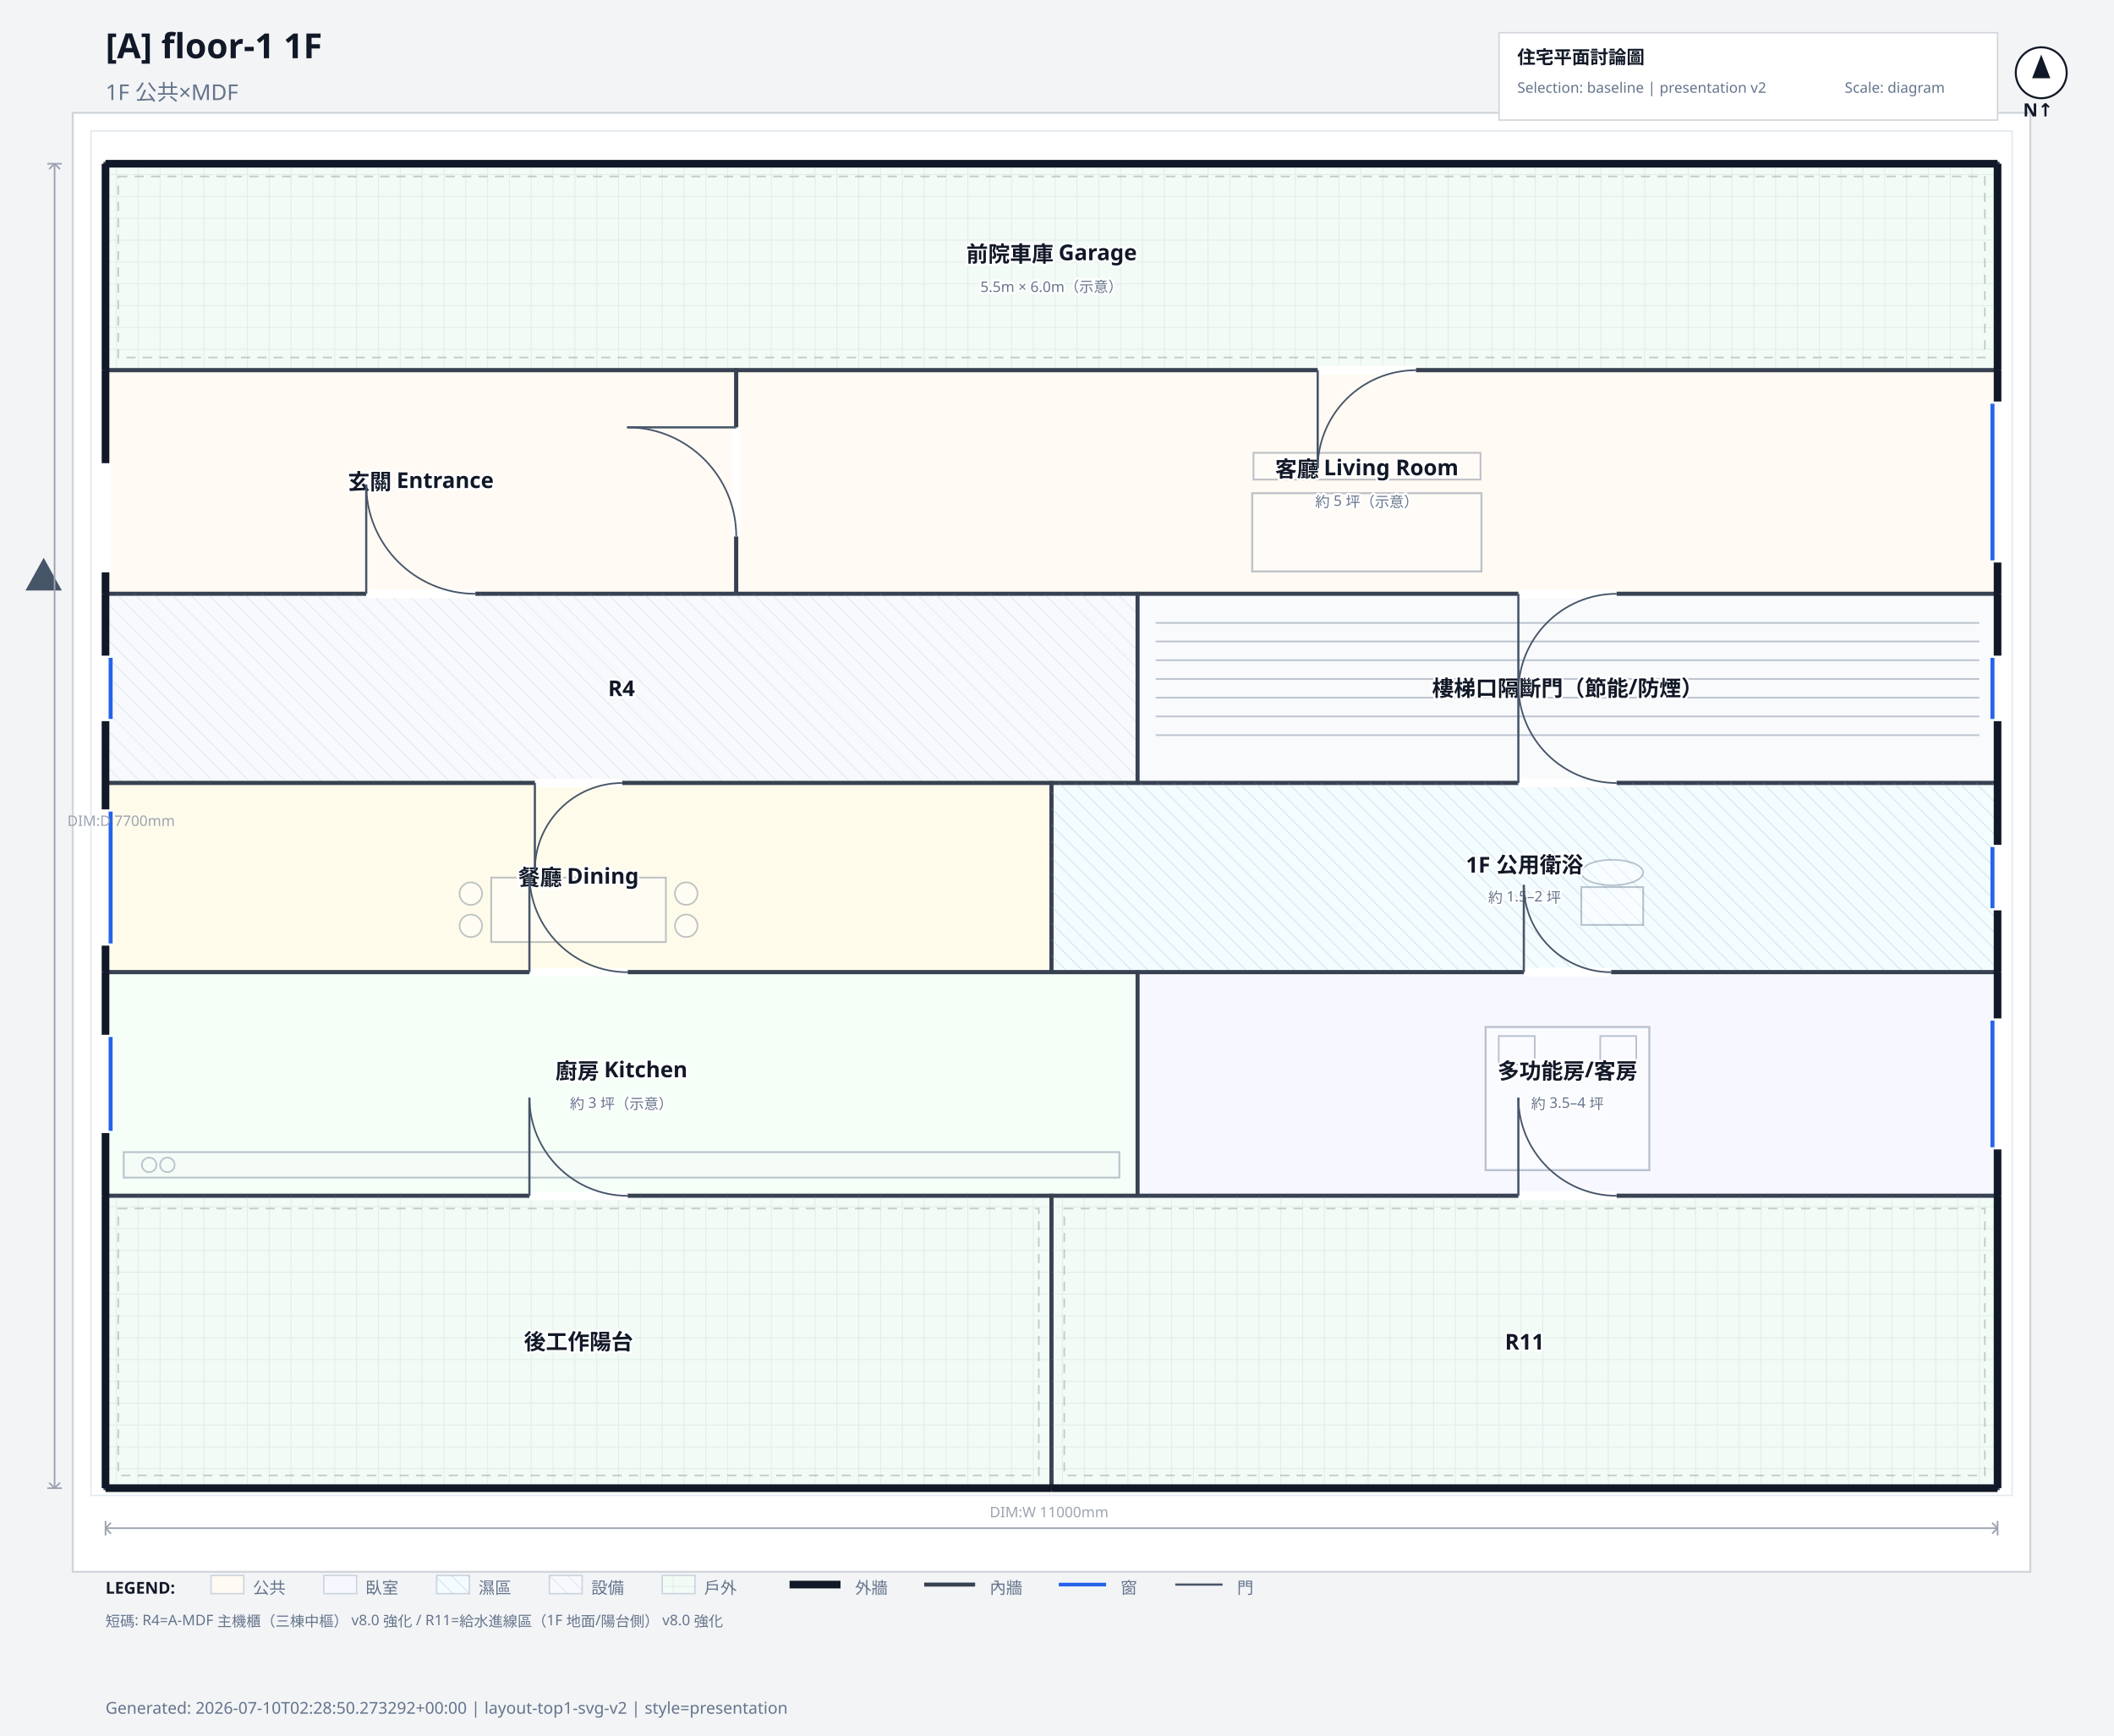
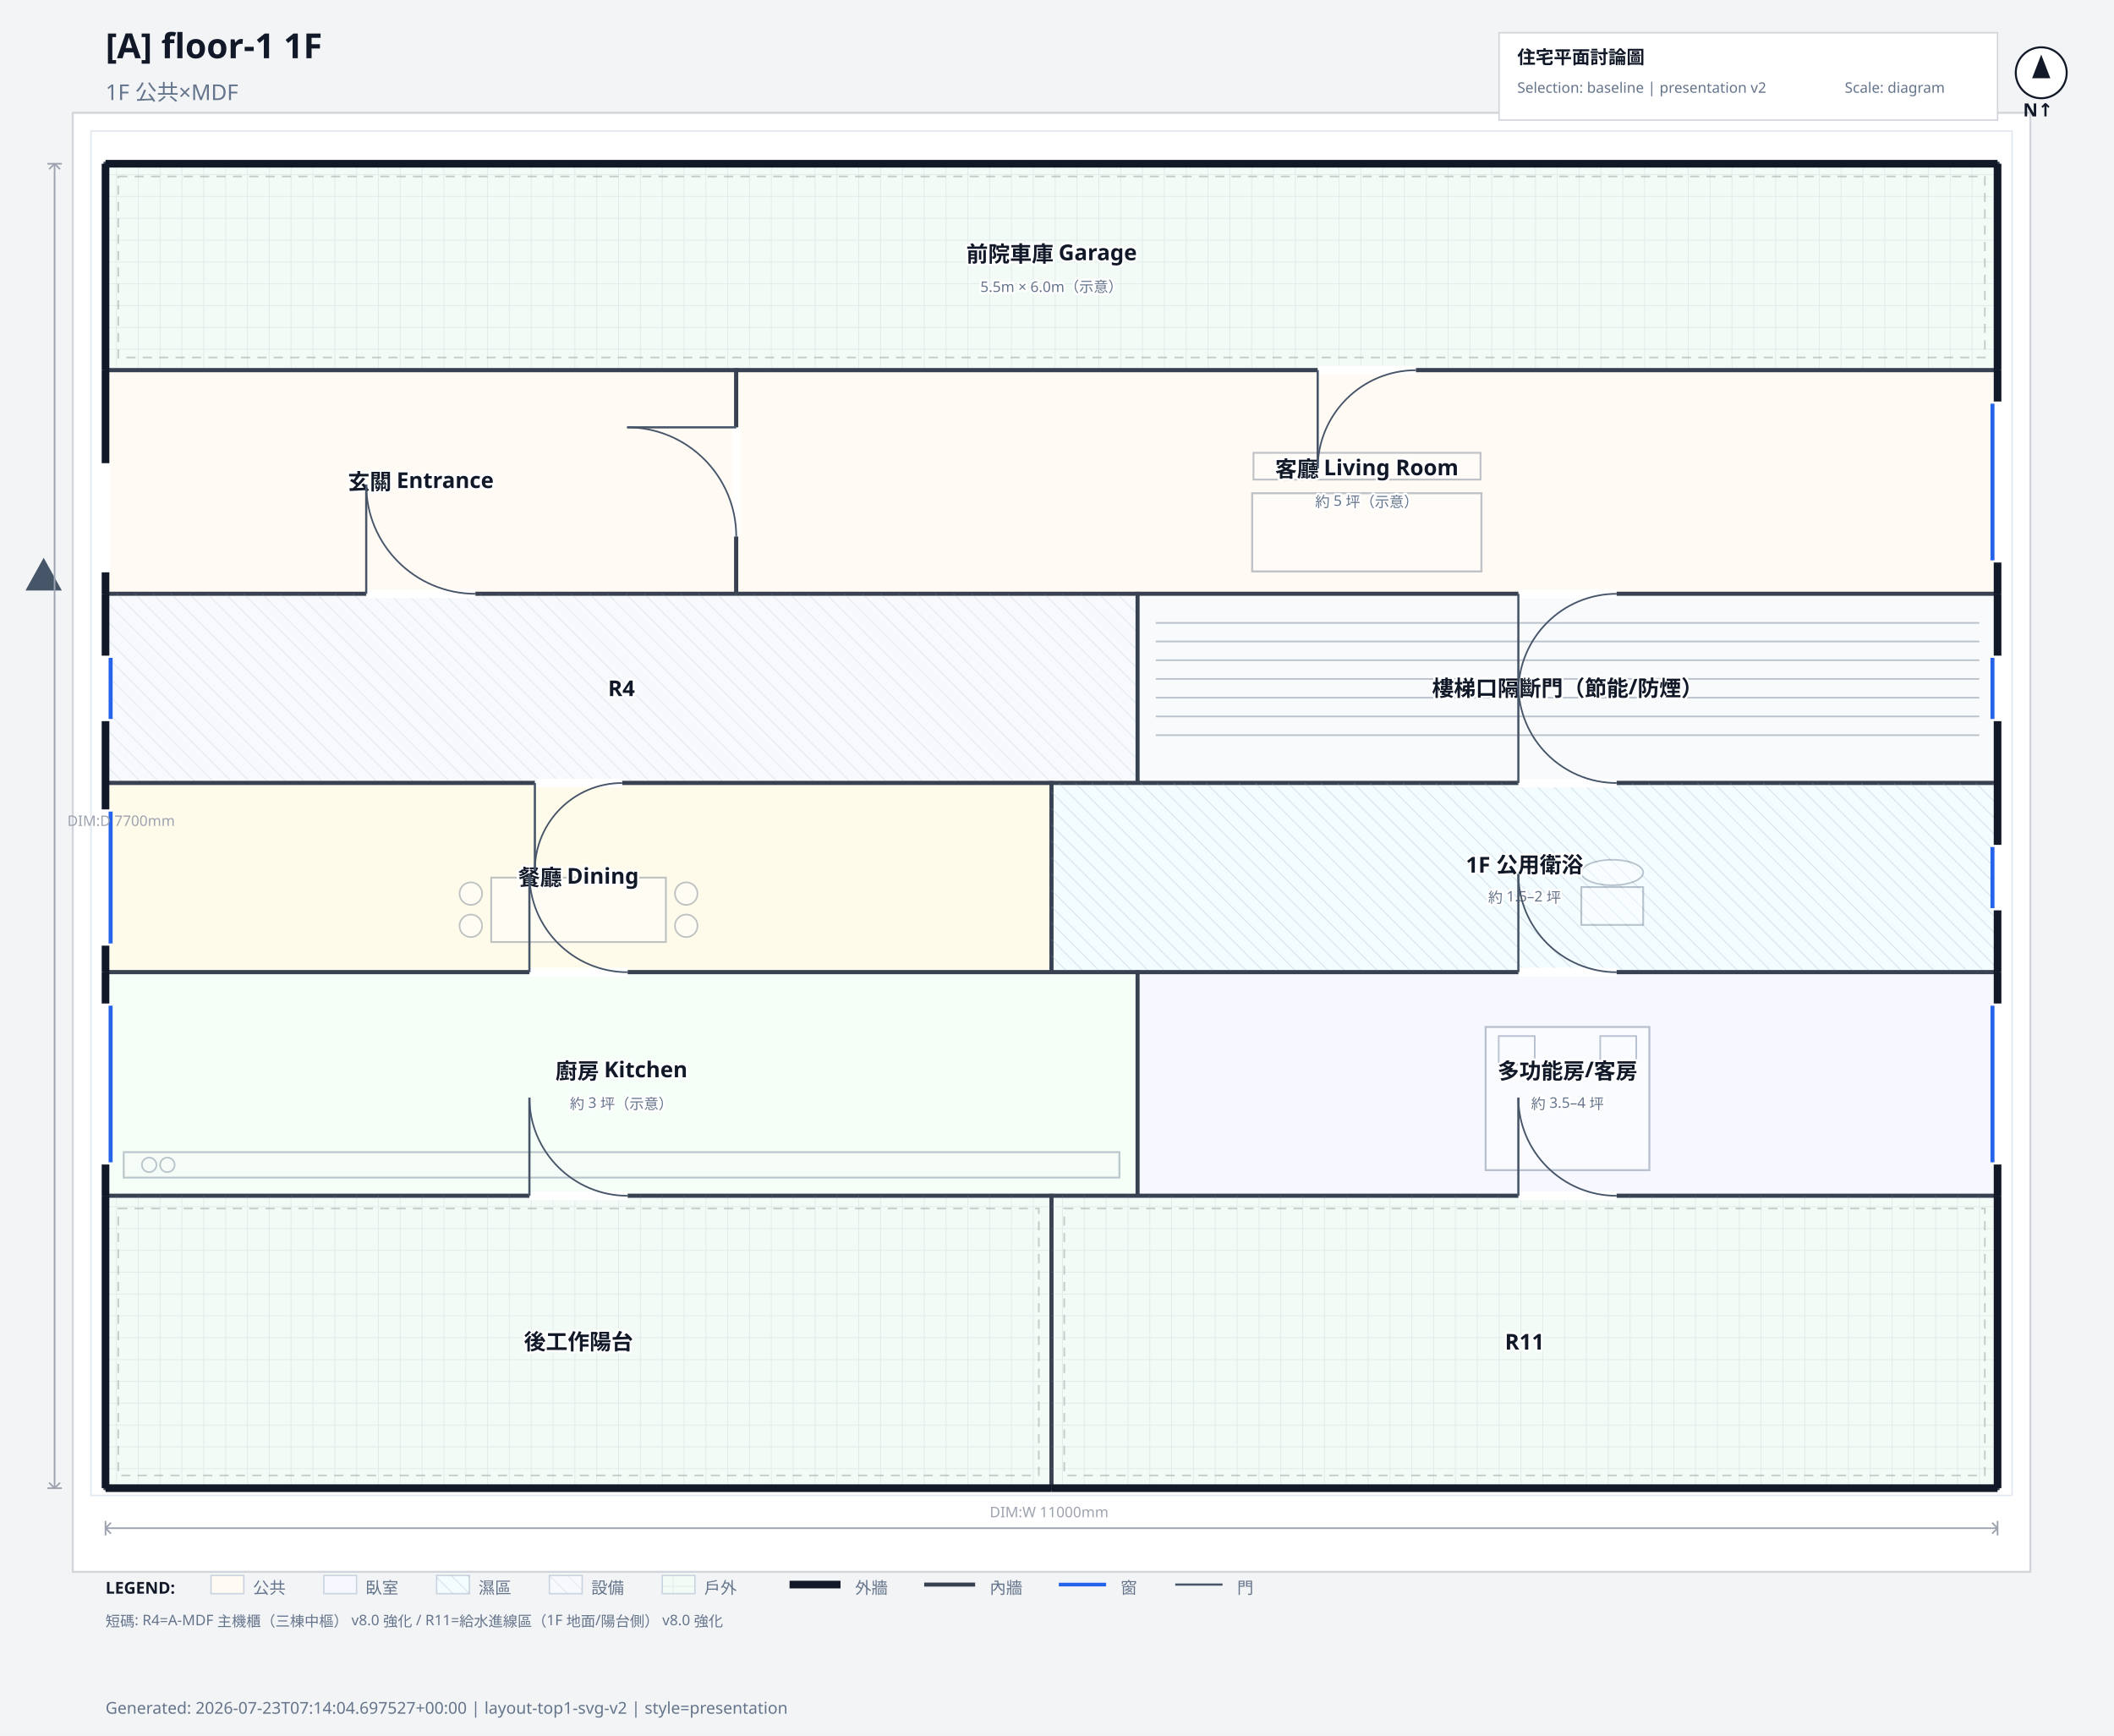
<svg xmlns="http://www.w3.org/2000/svg" width="1162" height="954" viewBox="0 0 1162 954" role="img" aria-label="A floor-1">
  <rect x="0" y="0" width="1162" height="954" fill="#f3f4f6" />
  <rect x="40.0" y="62.0" width="1076.0" height="802.0" fill="#ffffff" stroke="#d1d5db" stroke-width="1.1" />
  <rect x="50.0" y="72.0" width="1056.0" height="750.0" fill="none" stroke="#e2e8f0" stroke-width="0.8" />
  <text x="58.0" y="32.0" fill="#111827" font-size="19" font-family="Segoe UI, Microsoft JhengHei, sans-serif" font-weight="700">[A] floor-1 1F</text>
  <text x="58.0" y="55.0" fill="#64748b" font-size="12" font-family="Segoe UI, Microsoft JhengHei, sans-serif" font-weight="500">1F 公共×MDF</text>
  <rect x="824.0" y="18.0" width="274.0" height="48" fill="#ffffff" stroke="#d1d5db" stroke-width="0.8" />
  <text x="834.0" y="35.0" fill="#111827" font-size="10" font-family="Segoe UI, Microsoft JhengHei, sans-serif" font-weight="700">住宅平面討論圖</text>
  <text x="834.0" y="51.0" fill="#64748b" font-size="8" font-family="Segoe UI, Microsoft JhengHei, sans-serif" font-weight="500">Selection: baseline | presentation v2</text>
  <text x="1014.0" y="51.0" fill="#64748b" font-size="8" font-family="Segoe UI, Microsoft JhengHei, sans-serif" font-weight="500">Scale: diagram</text>
  <rect x="58.0" y="90.0" width="1040.0" height="113.5" fill="#f2fbf5" stroke="#374151" stroke-width="2.2" />
  <path data-hatch-kind="outdoor" d="M 64.0 90.0 V 203.5 M 76.0 90.0 V 203.5 M 88.0 90.0 V 203.5 M 100.0 90.0 V 203.5 M 112.0 90.0 V 203.5 M 124.0 90.0 V 203.5 M 136.0 90.0 V 203.5 M 148.0 90.0 V 203.5 M 160.0 90.0 V 203.5 M 172.0 90.0 V 203.5 M 184.0 90.0 V 203.5 M 196.0 90.0 V 203.5 M 208.0 90.0 V 203.5 M 220.0 90.0 V 203.5 M 232.0 90.0 V 203.5 M 244.0 90.0 V 203.5 M 256.0 90.0 V 203.5 M 268.0 90.0 V 203.5 M 280.0 90.0 V 203.5 M 292.0 90.0 V 203.5 M 304.0 90.0 V 203.5 M 316.0 90.0 V 203.5 M 328.0 90.0 V 203.5 M 340.0 90.0 V 203.5 M 352.0 90.0 V 203.5 M 364.0 90.0 V 203.5 M 376.0 90.0 V 203.5 M 388.0 90.0 V 203.5 M 400.0 90.0 V 203.5 M 412.0 90.0 V 203.5 M 424.0 90.0 V 203.5 M 436.0 90.0 V 203.5 M 448.0 90.0 V 203.5 M 460.0 90.0 V 203.5 M 472.0 90.0 V 203.5 M 484.0 90.0 V 203.5 M 496.0 90.0 V 203.5 M 508.0 90.0 V 203.5 M 520.0 90.0 V 203.5 M 532.0 90.0 V 203.5 M 544.0 90.0 V 203.5 M 556.0 90.0 V 203.5 M 568.0 90.0 V 203.5 M 580.0 90.0 V 203.5 M 592.0 90.0 V 203.5 M 604.0 90.0 V 203.5 M 616.0 90.0 V 203.5 M 628.0 90.0 V 203.5 M 640.0 90.0 V 203.5 M 652.0 90.0 V 203.5 M 664.0 90.0 V 203.5 M 676.0 90.0 V 203.5 M 688.0 90.0 V 203.5 M 700.0 90.0 V 203.5 M 712.0 90.0 V 203.5 M 724.0 90.0 V 203.5 M 736.0 90.0 V 203.5 M 748.0 90.0 V 203.5 M 760.0 90.0 V 203.5 M 772.0 90.0 V 203.5 M 784.0 90.0 V 203.5 M 796.0 90.0 V 203.5 M 808.0 90.0 V 203.5 M 820.0 90.0 V 203.5 M 832.0 90.0 V 203.5 M 844.0 90.0 V 203.5 M 856.0 90.0 V 203.5 M 868.0 90.0 V 203.5 M 880.0 90.0 V 203.5 M 892.0 90.0 V 203.5 M 904.0 90.0 V 203.5 M 916.0 90.0 V 203.5 M 928.0 90.0 V 203.5 M 940.0 90.0 V 203.5 M 952.0 90.0 V 203.5 M 964.0 90.0 V 203.5 M 976.0 90.0 V 203.5 M 988.0 90.0 V 203.5 M 1000.0 90.0 V 203.5 M 1012.0 90.0 V 203.5 M 1024.0 90.0 V 203.5 M 1036.0 90.0 V 203.5 M 1048.0 90.0 V 203.5 M 1060.0 90.0 V 203.5 M 1072.0 90.0 V 203.5 M 1084.0 90.0 V 203.5 M 1096.0 90.0 V 203.5 M 58.0 96.0 H 1098.0 M 58.0 108.0 H 1098.0 M 58.0 120.0 H 1098.0 M 58.0 132.0 H 1098.0 M 58.0 144.0 H 1098.0 M 58.0 156.0 H 1098.0 M 58.0 168.0 H 1098.0 M 58.0 180.0 H 1098.0 M 58.0 192.0 H 1098.0" fill="none" stroke="#94a3b8" stroke-width="0.45" opacity="0.18" pointer-events="none" />
  <g opacity="0.42">
    <rect x="65.0" y="97.0" width="1026.0" height="99.5" fill="none" stroke="#8a8a8a" stroke-dasharray="5 4" stroke-width="0.9" />
  </g>
  <text x="578.0" y="139.7" fill="#111827" font-size="12" font-family="Segoe UI, Microsoft JhengHei, sans-serif" font-weight="700" text-anchor="middle" dominant-baseline="middle" paint-order="stroke" stroke="#ffffff" stroke-width="2.4" stroke-linejoin="round">前院車庫 Garage</text>
  <text x="578.0" y="157.7" fill="#64748b" font-size="8" font-family="Segoe UI, Microsoft JhengHei, sans-serif" font-weight="500" text-anchor="middle" dominant-baseline="middle" paint-order="stroke" stroke="#ffffff" stroke-width="2.4" stroke-linejoin="round">5.5m × 6.0m（示意）</text>
  <rect x="58.0" y="203.5" width="346.7" height="122.9" fill="#fffaf3" stroke="#374151" stroke-width="2.2" />
  <g opacity="0.42">
</g>
  <text x="231.3" y="264.9" fill="#111827" font-size="12" font-family="Segoe UI, Microsoft JhengHei, sans-serif" font-weight="700" text-anchor="middle" dominant-baseline="middle" paint-order="stroke" stroke="#ffffff" stroke-width="2.4" stroke-linejoin="round">玄關 Entrance</text>
  <rect x="404.7" y="203.5" width="693.3" height="122.9" fill="#fffaf3" stroke="#374151" stroke-width="2.2" />
  <g opacity="0.42">
    <rect x="688.3" y="271.1" width="126.0" height="43.0" fill="#ffffff" stroke="#64748b" stroke-width="1.1" />
    <rect x="689.0" y="248.9" width="124.8" height="14.7" fill="#ffffff" stroke="#64748b" stroke-width="1.0" />
  </g>
  <text x="751.3" y="257.9" fill="#111827" font-size="12" font-family="Segoe UI, Microsoft JhengHei, sans-serif" font-weight="700" text-anchor="middle" dominant-baseline="middle" paint-order="stroke" stroke="#ffffff" stroke-width="2.4" stroke-linejoin="round">客廳 Living Room</text>
  <text x="751.3" y="275.9" fill="#64748b" font-size="8" font-family="Segoe UI, Microsoft JhengHei, sans-serif" font-weight="500" text-anchor="middle" dominant-baseline="middle" paint-order="stroke" stroke="#ffffff" stroke-width="2.4" stroke-linejoin="round">約 5 坪（示意）</text>
  <rect x="58.0" y="326.4" width="567.3" height="104.0" fill="#f7f9fc" stroke="#374151" stroke-width="2.2" />
  <path data-hatch-kind="service" d="M 58.0 420.4 L 68.0 430.4 M 58.0 410.4 L 78.0 430.4 M 58.0 400.4 L 88.0 430.4 M 58.0 390.4 L 98.0 430.4 M 58.0 380.4 L 108.0 430.4 M 58.0 370.4 L 118.0 430.4 M 58.0 360.4 L 128.0 430.4 M 58.0 350.4 L 138.0 430.4 M 58.0 340.4 L 148.0 430.4 M 58.0 330.4 L 158.0 430.4 M 64.0 326.4 L 168.0 430.4 M 74.0 326.4 L 178.0 430.4 M 84.0 326.4 L 188.0 430.4 M 94.0 326.4 L 198.0 430.4 M 104.0 326.4 L 208.0 430.4 M 114.0 326.4 L 218.0 430.4 M 124.0 326.4 L 228.0 430.4 M 134.0 326.4 L 238.0 430.4 M 144.0 326.4 L 248.0 430.4 M 154.0 326.4 L 258.0 430.4 M 164.0 326.4 L 268.0 430.4 M 174.0 326.4 L 278.0 430.4 M 184.0 326.4 L 288.0 430.4 M 194.0 326.4 L 298.0 430.4 M 204.0 326.4 L 308.0 430.4 M 214.0 326.4 L 318.0 430.4 M 224.0 326.4 L 328.0 430.4 M 234.0 326.4 L 338.0 430.4 M 244.0 326.4 L 348.0 430.4 M 254.0 326.4 L 358.0 430.4 M 264.0 326.4 L 368.0 430.4 M 274.0 326.4 L 378.0 430.4 M 284.0 326.4 L 388.0 430.4 M 294.0 326.4 L 398.0 430.4 M 304.0 326.4 L 408.0 430.4 M 314.0 326.4 L 418.0 430.4 M 324.0 326.4 L 428.0 430.4 M 334.0 326.4 L 438.0 430.4 M 344.0 326.4 L 448.0 430.4 M 354.0 326.4 L 458.0 430.4 M 364.0 326.4 L 468.0 430.4 M 374.0 326.4 L 478.0 430.4 M 384.0 326.4 L 488.0 430.4 M 394.0 326.4 L 498.0 430.4 M 404.0 326.4 L 508.0 430.4 M 414.0 326.4 L 518.0 430.4 M 424.0 326.4 L 528.0 430.4 M 434.0 326.4 L 538.0 430.4 M 444.0 326.4 L 548.0 430.4 M 454.0 326.4 L 558.0 430.4 M 464.0 326.4 L 568.0 430.4 M 474.0 326.4 L 578.0 430.4 M 484.0 326.4 L 588.0 430.4 M 494.0 326.4 L 598.0 430.4 M 504.0 326.4 L 608.0 430.4 M 514.0 326.4 L 618.0 430.4 M 524.0 326.4 L 625.3 427.6 M 534.0 326.4 L 625.3 417.6 M 544.0 326.4 L 625.3 407.6 M 554.0 326.4 L 625.3 397.6 M 564.0 326.4 L 625.3 387.6 M 574.0 326.4 L 625.3 377.6 M 584.0 326.4 L 625.3 367.6 M 594.0 326.4 L 625.3 357.6 M 604.0 326.4 L 625.3 347.6 M 614.0 326.4 L 625.3 337.6 M 624.0 326.4 L 625.3 327.6" fill="none" stroke="#94a3b8" stroke-width="0.50" opacity="0.20" pointer-events="none" />
  <g opacity="0.42">
</g>
  <text x="341.6" y="378.4" fill="#111827" font-size="12" font-family="Segoe UI, Microsoft JhengHei, sans-serif" font-weight="700" text-anchor="middle" dominant-baseline="middle" paint-order="stroke" stroke="#ffffff" stroke-width="2.4" stroke-linejoin="round">R4</text>
  <rect x="625.3" y="326.4" width="472.7" height="104.0" fill="#f8fafc" stroke="#374151" stroke-width="2.2" />
  <g opacity="0.42">
    <line x1="635.3" y1="342.4" x2="1088.0" y2="342.4" stroke="#64748b" stroke-width="0.9" />
    <line x1="635.3" y1="352.6" x2="1088.0" y2="352.6" stroke="#64748b" stroke-width="0.9" />
    <line x1="635.3" y1="362.9" x2="1088.0" y2="362.9" stroke="#64748b" stroke-width="0.9" />
    <line x1="635.3" y1="373.2" x2="1088.0" y2="373.2" stroke="#64748b" stroke-width="0.9" />
    <line x1="635.3" y1="383.5" x2="1088.0" y2="383.5" stroke="#64748b" stroke-width="0.9" />
    <line x1="635.3" y1="393.8" x2="1088.0" y2="393.8" stroke="#64748b" stroke-width="0.9" />
    <line x1="635.3" y1="404.1" x2="1088.0" y2="404.1" stroke="#64748b" stroke-width="0.9" />
  </g>
  <text x="861.6" y="378.4" fill="#111827" font-size="12" font-family="Segoe UI, Microsoft JhengHei, sans-serif" font-weight="700" text-anchor="middle" dominant-baseline="middle" paint-order="stroke" stroke="#ffffff" stroke-width="2.4" stroke-linejoin="round">樓梯口隔斷門（節能/防煙）</text>
  <rect x="58.0" y="430.4" width="520.0" height="104.0" fill="#fffbeb" stroke="#374151" stroke-width="2.2" />
  <g opacity="0.42">
    <rect x="270.0" y="482.4" width="96.0" height="35.4" fill="#ffffff" stroke="#64748b" stroke-width="1.0" />
    <circle cx="258.8" cy="491.2" r="6.2" fill="#ffffff" stroke="#64748b" stroke-width="0.9" />
    <circle cx="258.8" cy="508.9" r="6.2" fill="#ffffff" stroke="#64748b" stroke-width="0.9" />
    <circle cx="377.2" cy="491.2" r="6.2" fill="#ffffff" stroke="#64748b" stroke-width="0.9" />
    <circle cx="377.2" cy="508.9" r="6.2" fill="#ffffff" stroke="#64748b" stroke-width="0.9" />
  </g>
  <text x="318.0" y="482.4" fill="#111827" font-size="12" font-family="Segoe UI, Microsoft JhengHei, sans-serif" font-weight="700" text-anchor="middle" dominant-baseline="middle" paint-order="stroke" stroke="#ffffff" stroke-width="2.4" stroke-linejoin="round">餐廳 Dining</text>
  <rect x="578.0" y="430.4" width="520.0" height="104.0" fill="#f3fdff" stroke="#374151" stroke-width="2.2" />
  <path data-hatch-kind="bath" d="M 578.0 525.4 L 587.0 534.4 M 578.0 516.4 L 596.0 534.4 M 578.0 507.4 L 605.0 534.4 M 578.0 498.4 L 614.0 534.4 M 578.0 489.4 L 623.0 534.4 M 578.0 480.4 L 632.0 534.4 M 578.0 471.4 L 641.0 534.4 M 578.0 462.4 L 650.0 534.4 M 578.0 453.4 L 659.0 534.4 M 578.0 444.4 L 668.0 534.4 M 578.0 435.4 L 677.0 534.4 M 582.0 430.4 L 686.0 534.4 M 591.0 430.4 L 695.0 534.4 M 600.0 430.4 L 704.0 534.4 M 609.0 430.4 L 713.0 534.4 M 618.0 430.4 L 722.0 534.4 M 627.0 430.4 L 731.0 534.4 M 636.0 430.4 L 740.0 534.4 M 645.0 430.4 L 749.0 534.4 M 654.0 430.4 L 758.0 534.4 M 663.0 430.4 L 767.0 534.4 M 672.0 430.4 L 776.0 534.4 M 681.0 430.4 L 785.0 534.4 M 690.0 430.4 L 794.0 534.4 M 699.0 430.4 L 803.0 534.4 M 708.0 430.4 L 812.0 534.4 M 717.0 430.4 L 821.0 534.4 M 726.0 430.4 L 830.0 534.4 M 735.0 430.4 L 839.0 534.4 M 744.0 430.4 L 848.0 534.4 M 753.0 430.4 L 857.0 534.4 M 762.0 430.4 L 866.0 534.4 M 771.0 430.4 L 875.0 534.4 M 780.0 430.4 L 884.0 534.4 M 789.0 430.4 L 893.0 534.4 M 798.0 430.4 L 902.0 534.4 M 807.0 430.4 L 911.0 534.4 M 816.0 430.4 L 920.0 534.4 M 825.0 430.4 L 929.0 534.4 M 834.0 430.4 L 938.0 534.4 M 843.0 430.4 L 947.0 534.4 M 852.0 430.4 L 956.0 534.4 M 861.0 430.4 L 965.0 534.4 M 870.0 430.4 L 974.0 534.4 M 879.0 430.4 L 983.0 534.4 M 888.0 430.4 L 992.0 534.4 M 897.0 430.4 L 1001.0 534.4 M 906.0 430.4 L 1010.0 534.4 M 915.0 430.4 L 1019.0 534.4 M 924.0 430.4 L 1028.0 534.4 M 933.0 430.4 L 1037.0 534.4 M 942.0 430.4 L 1046.0 534.4 M 951.0 430.4 L 1055.0 534.4 M 960.0 430.4 L 1064.0 534.4 M 969.0 430.4 L 1073.0 534.4 M 978.0 430.4 L 1082.0 534.4 M 987.0 430.4 L 1091.0 534.4 M 996.0 430.4 L 1098.0 532.4 M 1005.0 430.4 L 1098.0 523.4 M 1014.0 430.4 L 1098.0 514.4 M 1023.0 430.4 L 1098.0 505.4 M 1032.0 430.4 L 1098.0 496.4 M 1041.0 430.4 L 1098.0 487.4 M 1050.0 430.4 L 1098.0 478.4 M 1059.0 430.4 L 1098.0 469.4 M 1068.0 430.4 L 1098.0 460.4 M 1077.0 430.4 L 1098.0 451.4 M 1086.0 430.4 L 1098.0 442.4 M 1095.0 430.4 L 1098.0 433.4" fill="none" stroke="#94a3b8" stroke-width="0.55" opacity="0.28" pointer-events="none" />
  <g opacity="0.42">
    <rect x="869.2" y="487.6" width="34.0" height="20.8" fill="#ffffff" stroke="#64748b" stroke-width="1.0" />
    <ellipse cx="886.2" cy="479.6" rx="17.0" ry="7" fill="#ffffff" stroke="#64748b" stroke-width="0.9" />
  </g>
  <text x="838.0" y="475.4" fill="#111827" font-size="12" font-family="Segoe UI, Microsoft JhengHei, sans-serif" font-weight="700" text-anchor="middle" dominant-baseline="middle" paint-order="stroke" stroke="#ffffff" stroke-width="2.4" stroke-linejoin="round">1F 公用衛浴</text>
  <text x="838.0" y="493.4" fill="#64748b" font-size="8" font-family="Segoe UI, Microsoft JhengHei, sans-serif" font-weight="500" text-anchor="middle" dominant-baseline="middle" paint-order="stroke" stroke="#ffffff" stroke-width="2.4" stroke-linejoin="round">約 1.5–2 坪</text>
  <rect x="58.0" y="534.4" width="567.3" height="122.9" fill="#f5fff8" stroke="#374151" stroke-width="2.2" />
  <g opacity="0.42">
    <rect x="68.0" y="633.3" width="547.3" height="14.0" fill="#f6f6f6" stroke="#64748b" stroke-width="1.0" />
    <circle cx="82.0" cy="640.3" r="4" fill="none" stroke="#64748b" stroke-width="0.9" />
    <circle cx="92.0" cy="640.3" r="4" fill="none" stroke="#64748b" stroke-width="0.9" />
  </g>
  <text x="341.6" y="588.8" fill="#111827" font-size="12" font-family="Segoe UI, Microsoft JhengHei, sans-serif" font-weight="700" text-anchor="middle" dominant-baseline="middle" paint-order="stroke" stroke="#ffffff" stroke-width="2.4" stroke-linejoin="round">廚房 Kitchen</text>
  <text x="341.6" y="606.8" fill="#64748b" font-size="8" font-family="Segoe UI, Microsoft JhengHei, sans-serif" font-weight="500" text-anchor="middle" dominant-baseline="middle" paint-order="stroke" stroke="#ffffff" stroke-width="2.4" stroke-linejoin="round">約 3 坪（示意）</text>
  <rect x="625.3" y="534.4" width="472.7" height="122.9" fill="#f7f8ff" stroke="#374151" stroke-width="2.2" />
  <g opacity="0.42">
    <rect x="816.6" y="564.5" width="90.0" height="78.7" fill="#ffffff" stroke="#64748b" stroke-width="1.1" />
    <rect x="823.8" y="569.5" width="19.8" height="15.7" fill="#ffffff" stroke="#64748b" stroke-width="0.9" />
    <rect x="879.6" y="569.5" width="19.8" height="15.7" fill="#ffffff" stroke="#64748b" stroke-width="0.9" />
  </g>
  <text x="861.6" y="588.8" fill="#111827" font-size="12" font-family="Segoe UI, Microsoft JhengHei, sans-serif" font-weight="700" text-anchor="middle" dominant-baseline="middle" paint-order="stroke" stroke="#ffffff" stroke-width="2.4" stroke-linejoin="round">多功能房/客房</text>
  <text x="861.6" y="606.8" fill="#64748b" font-size="8" font-family="Segoe UI, Microsoft JhengHei, sans-serif" font-weight="500" text-anchor="middle" dominant-baseline="middle" paint-order="stroke" stroke="#ffffff" stroke-width="2.4" stroke-linejoin="round">約 3.5–4 坪</text>
  <rect x="58.0" y="657.3" width="520.0" height="160.7" fill="#f2fbf5" stroke="#374151" stroke-width="2.2" />
  <path data-hatch-kind="outdoor" d="M 64.0 657.3 V 818.0 M 76.0 657.3 V 818.0 M 88.0 657.3 V 818.0 M 100.0 657.3 V 818.0 M 112.0 657.3 V 818.0 M 124.0 657.3 V 818.0 M 136.0 657.3 V 818.0 M 148.0 657.3 V 818.0 M 160.0 657.3 V 818.0 M 172.0 657.3 V 818.0 M 184.0 657.3 V 818.0 M 196.0 657.3 V 818.0 M 208.0 657.3 V 818.0 M 220.0 657.3 V 818.0 M 232.0 657.3 V 818.0 M 244.0 657.3 V 818.0 M 256.0 657.3 V 818.0 M 268.0 657.3 V 818.0 M 280.0 657.3 V 818.0 M 292.0 657.3 V 818.0 M 304.0 657.3 V 818.0 M 316.0 657.3 V 818.0 M 328.0 657.3 V 818.0 M 340.0 657.3 V 818.0 M 352.0 657.3 V 818.0 M 364.0 657.3 V 818.0 M 376.0 657.3 V 818.0 M 388.0 657.3 V 818.0 M 400.0 657.3 V 818.0 M 412.0 657.3 V 818.0 M 424.0 657.3 V 818.0 M 436.0 657.3 V 818.0 M 448.0 657.3 V 818.0 M 460.0 657.3 V 818.0 M 472.0 657.3 V 818.0 M 484.0 657.3 V 818.0 M 496.0 657.3 V 818.0 M 508.0 657.3 V 818.0 M 520.0 657.3 V 818.0 M 532.0 657.3 V 818.0 M 544.0 657.3 V 818.0 M 556.0 657.3 V 818.0 M 568.0 657.3 V 818.0 M 58.0 663.3 H 578.0 M 58.0 675.3 H 578.0 M 58.0 687.3 H 578.0 M 58.0 699.3 H 578.0 M 58.0 711.3 H 578.0 M 58.0 723.3 H 578.0 M 58.0 735.3 H 578.0 M 58.0 747.3 H 578.0 M 58.0 759.3 H 578.0 M 58.0 771.3 H 578.0 M 58.0 783.3 H 578.0 M 58.0 795.3 H 578.0 M 58.0 807.3 H 578.0" fill="none" stroke="#94a3b8" stroke-width="0.45" opacity="0.18" pointer-events="none" />
  <g opacity="0.42">
    <rect x="65.0" y="664.3" width="506.0" height="146.7" fill="none" stroke="#8a8a8a" stroke-dasharray="5 4" stroke-width="0.9" />
  </g>
  <text x="318.0" y="737.6" fill="#111827" font-size="12" font-family="Segoe UI, Microsoft JhengHei, sans-serif" font-weight="700" text-anchor="middle" dominant-baseline="middle" paint-order="stroke" stroke="#ffffff" stroke-width="2.4" stroke-linejoin="round">後工作陽台</text>
  <rect x="578.0" y="657.3" width="520.0" height="160.7" fill="#f2fbf5" stroke="#374151" stroke-width="2.2" />
  <path data-hatch-kind="outdoor" d="M 584.0 657.3 V 818.0 M 596.0 657.3 V 818.0 M 608.0 657.3 V 818.0 M 620.0 657.3 V 818.0 M 632.0 657.3 V 818.0 M 644.0 657.3 V 818.0 M 656.0 657.3 V 818.0 M 668.0 657.3 V 818.0 M 680.0 657.3 V 818.0 M 692.0 657.3 V 818.0 M 704.0 657.3 V 818.0 M 716.0 657.3 V 818.0 M 728.0 657.3 V 818.0 M 740.0 657.3 V 818.0 M 752.0 657.3 V 818.0 M 764.0 657.3 V 818.0 M 776.0 657.3 V 818.0 M 788.0 657.3 V 818.0 M 800.0 657.3 V 818.0 M 812.0 657.3 V 818.0 M 824.0 657.3 V 818.0 M 836.0 657.3 V 818.0 M 848.0 657.3 V 818.0 M 860.0 657.3 V 818.0 M 872.0 657.3 V 818.0 M 884.0 657.3 V 818.0 M 896.0 657.3 V 818.0 M 908.0 657.3 V 818.0 M 920.0 657.3 V 818.0 M 932.0 657.3 V 818.0 M 944.0 657.3 V 818.0 M 956.0 657.3 V 818.0 M 968.0 657.3 V 818.0 M 980.0 657.3 V 818.0 M 992.0 657.3 V 818.0 M 1004.0 657.3 V 818.0 M 1016.0 657.3 V 818.0 M 1028.0 657.3 V 818.0 M 1040.0 657.3 V 818.0 M 1052.0 657.3 V 818.0 M 1064.0 657.3 V 818.0 M 1076.0 657.3 V 818.0 M 1088.0 657.3 V 818.0 M 578.0 663.3 H 1098.0 M 578.0 675.3 H 1098.0 M 578.0 687.3 H 1098.0 M 578.0 699.3 H 1098.0 M 578.0 711.3 H 1098.0 M 578.0 723.3 H 1098.0 M 578.0 735.3 H 1098.0 M 578.0 747.3 H 1098.0 M 578.0 759.3 H 1098.0 M 578.0 771.3 H 1098.0 M 578.0 783.3 H 1098.0 M 578.0 795.3 H 1098.0 M 578.0 807.3 H 1098.0" fill="none" stroke="#94a3b8" stroke-width="0.45" opacity="0.18" pointer-events="none" />
  <g opacity="0.42">
    <rect x="585.0" y="664.3" width="506.0" height="146.7" fill="none" stroke="#8a8a8a" stroke-dasharray="5 4" stroke-width="0.9" />
  </g>
  <text x="838.0" y="737.6" fill="#111827" font-size="12" font-family="Segoe UI, Microsoft JhengHei, sans-serif" font-weight="700" text-anchor="middle" dominant-baseline="middle" paint-order="stroke" stroke="#ffffff" stroke-width="2.4" stroke-linejoin="round">R11</text>
  <line x1="58.0" y1="90.0" x2="1098.0" y2="90.0" stroke="#111827" stroke-width="4.2" />
  <line x1="1098.0" y1="90.0" x2="1098.0" y2="203.5" stroke="#111827" stroke-width="4.2" />
  <line x1="58.0" y1="90.0" x2="58.0" y2="203.5" stroke="#111827" stroke-width="4.2" />
  <line x1="58.0" y1="203.5" x2="58.0" y2="326.4" stroke="#111827" stroke-width="4.2" />
  <line x1="1098.0" y1="203.5" x2="1098.0" y2="326.4" stroke="#111827" stroke-width="4.2" />
  <line x1="58.0" y1="326.4" x2="58.0" y2="430.4" stroke="#111827" stroke-width="4.2" />
  <line x1="1098.0" y1="326.4" x2="1098.0" y2="430.4" stroke="#111827" stroke-width="4.2" />
  <line x1="58.0" y1="430.4" x2="58.0" y2="534.4" stroke="#111827" stroke-width="4.2" />
  <line x1="1098.0" y1="430.4" x2="1098.0" y2="534.4" stroke="#111827" stroke-width="4.2" />
  <line x1="58.0" y1="534.4" x2="58.0" y2="657.3" stroke="#111827" stroke-width="4.2" />
  <line x1="1098.0" y1="534.4" x2="1098.0" y2="657.3" stroke="#111827" stroke-width="4.2" />
  <line x1="58.0" y1="818.0" x2="578.0" y2="818.0" stroke="#111827" stroke-width="4.2" />
  <line x1="58.0" y1="657.3" x2="58.0" y2="818.0" stroke="#111827" stroke-width="4.2" />
  <line x1="1098.0" y1="657.3" x2="1098.0" y2="818.0" stroke="#111827" stroke-width="4.2" />
  <line x1="578.0" y1="818.0" x2="1098.0" y2="818.0" stroke="#111827" stroke-width="4.2" />
-   <line x1="1098.0" y1="220.7" x2="1098.0" y2="309.2" stroke="#ffffff" stroke-width="6.6" />
-   <line x1="1095.2" y1="221.9" x2="1095.2" y2="308.0" stroke="#2563eb" stroke-width="2.2" />
-   <line x1="58.0" y1="360.4" x2="58.0" y2="396.4" stroke="#ffffff" stroke-width="6.6" />
-   <line x1="60.8" y1="361.6" x2="60.8" y2="395.2" stroke="#2563eb" stroke-width="2.2" />
-   <line x1="1098.0" y1="360.4" x2="1098.0" y2="396.4" stroke="#ffffff" stroke-width="6.6" />
-   <line x1="1095.2" y1="361.6" x2="1095.2" y2="395.2" stroke="#2563eb" stroke-width="2.2" />
-   <line x1="58.0" y1="444.9" x2="58.0" y2="519.8" stroke="#ffffff" stroke-width="6.6" />
-   <line x1="60.8" y1="446.1" x2="60.8" y2="518.6" stroke="#2563eb" stroke-width="2.2" />
-   <line x1="1098.0" y1="464.4" x2="1098.0" y2="500.4" stroke="#ffffff" stroke-width="6.6" />
-   <line x1="1095.2" y1="465.6" x2="1095.2" y2="499.2" stroke="#2563eb" stroke-width="2.2" />
-   <line x1="58.0" y1="568.8" x2="58.0" y2="622.8" stroke="#ffffff" stroke-width="6.6" />
-   <line x1="60.8" y1="570.0" x2="60.8" y2="621.6" stroke="#2563eb" stroke-width="2.2" />
-   <line x1="1098.0" y1="559.8" x2="1098.0" y2="631.8" stroke="#ffffff" stroke-width="6.6" />
-   <line x1="1095.2" y1="561.0" x2="1095.2" y2="630.6" stroke="#2563eb" stroke-width="2.2" />
-   <line x1="404.7" y1="234.9" x2="404.7" y2="294.9" stroke="#ffffff" stroke-width="4.8" />
-   <line x1="404.7" y1="234.9" x2="344.7" y2="234.9" stroke="#475569" stroke-width="1.2" />
-   <path d="M 404.7 294.9 A 60.0 60.0 0 0 0 344.7 234.9" fill="none" stroke="#475569" stroke-width="0.9" />
-   <line x1="834.6" y1="326.4" x2="888.6" y2="326.4" stroke="#ffffff" stroke-width="4.8" />
-   <line x1="834.6" y1="326.4" x2="834.6" y2="380.4" stroke="#475569" stroke-width="1.2" />
-   <path d="M 888.6 326.4 A 54.0 54.0 0 0 0 834.6 380.4" fill="none" stroke="#475569" stroke-width="0.9" />
-   <line x1="724.3" y1="203.5" x2="778.3" y2="203.5" stroke="#ffffff" stroke-width="4.8" />
-   <line x1="724.3" y1="203.5" x2="724.3" y2="257.5" stroke="#475569" stroke-width="1.2" />
-   <path d="M 778.3 203.5 A 54.0 54.0 0 0 0 724.3 257.5" fill="none" stroke="#475569" stroke-width="0.9" />
-   <line x1="201.3" y1="326.4" x2="261.3" y2="326.4" stroke="#ffffff" stroke-width="4.8" />
-   <line x1="201.3" y1="326.4" x2="201.3" y2="266.4" stroke="#475569" stroke-width="1.2" />
-   <path d="M 261.3 326.4 A 60.0 60.0 0 0 1 201.3 266.4" fill="none" stroke="#475569" stroke-width="0.9" />
-   <line x1="294.0" y1="430.4" x2="342.0" y2="430.4" stroke="#ffffff" stroke-width="4.8" />
-   <line x1="294.0" y1="430.4" x2="294.0" y2="478.4" stroke="#475569" stroke-width="1.2" />
-   <path d="M 342.0 430.4 A 48.0 48.0 0 0 0 294.0 478.4" fill="none" stroke="#475569" stroke-width="0.9" />
-   <line x1="291.0" y1="534.4" x2="345.0" y2="534.4" stroke="#ffffff" stroke-width="4.8" />
-   <line x1="291.0" y1="534.4" x2="291.0" y2="480.4" stroke="#475569" stroke-width="1.2" />
-   <path d="M 345.0 534.4 A 54.0 54.0 0 0 1 291.0 480.4" fill="none" stroke="#475569" stroke-width="0.9" />
-   <line x1="834.6" y1="430.4" x2="888.6" y2="430.4" stroke="#ffffff" stroke-width="4.8" />
-   <line x1="834.6" y1="430.4" x2="834.6" y2="376.4" stroke="#475569" stroke-width="1.2" />
-   <path d="M 888.6 430.4 A 54.0 54.0 0 0 1 834.6 376.4" fill="none" stroke="#475569" stroke-width="0.9" />
-   <line x1="837.6" y1="534.4" x2="885.6" y2="534.4" stroke="#ffffff" stroke-width="4.8" />
-   <line x1="837.6" y1="534.4" x2="837.6" y2="486.4" stroke="#475569" stroke-width="1.2" />
-   <path d="M 885.6 534.4 A 48.0 48.0 0 0 1 837.6 486.4" fill="none" stroke="#475569" stroke-width="0.9" />
-   <line x1="291.0" y1="657.3" x2="345.0" y2="657.3" stroke="#ffffff" stroke-width="4.8" />
-   <line x1="291.0" y1="657.3" x2="291.0" y2="603.3" stroke="#475569" stroke-width="1.2" />
-   <path d="M 345.0 657.3 A 54.0 54.0 0 0 1 291.0 603.3" fill="none" stroke="#475569" stroke-width="0.9" />
-   <line x1="834.6" y1="657.3" x2="888.6" y2="657.3" stroke="#ffffff" stroke-width="4.8" />
-   <line x1="834.6" y1="657.3" x2="834.6" y2="603.3" stroke="#475569" stroke-width="1.2" />
-   <path d="M 888.6 657.3 A 54.0 54.0 0 0 1 834.6 603.3" fill="none" stroke="#475569" stroke-width="0.9" />
-   <line x1="58.0" y1="254.6" x2="58.0" y2="314.6" stroke="#ffffff" stroke-width="5.4" />
-   <polygon points="14.0,324.6 34.0,324.6 24.0,306.6" fill="#475569" />
+   <g data-marker="window">
+     <line x1="1098.0" y1="220.7" x2="1098.0" y2="309.2" stroke="#ffffff" stroke-width="6.6" />
+     <line x1="1095.2" y1="221.9" x2="1095.2" y2="308.0" stroke="#2563eb" stroke-width="2.2" />
+   </g>
+   <g data-marker="window">
+     <line x1="58.0" y1="360.4" x2="58.0" y2="396.4" stroke="#ffffff" stroke-width="6.6" />
+     <line x1="60.8" y1="361.6" x2="60.8" y2="395.2" stroke="#2563eb" stroke-width="2.2" />
+   </g>
+   <g data-marker="window">
+     <line x1="1098.0" y1="360.4" x2="1098.0" y2="396.4" stroke="#ffffff" stroke-width="6.6" />
+     <line x1="1095.2" y1="361.6" x2="1095.2" y2="395.2" stroke="#2563eb" stroke-width="2.2" />
+   </g>
+   <g data-marker="window">
+     <line x1="58.0" y1="444.9" x2="58.0" y2="519.8" stroke="#ffffff" stroke-width="6.6" />
+     <line x1="60.8" y1="446.1" x2="60.8" y2="518.6" stroke="#2563eb" stroke-width="2.2" />
+   </g>
+   <g data-marker="window">
+     <line x1="1098.0" y1="464.4" x2="1098.0" y2="500.4" stroke="#ffffff" stroke-width="6.6" />
+     <line x1="1095.2" y1="465.6" x2="1095.2" y2="499.2" stroke="#2563eb" stroke-width="2.2" />
+   </g>
+   <g data-marker="window">
+     <line x1="58.0" y1="551.6" x2="58.0" y2="640.1" stroke="#ffffff" stroke-width="6.6" />
+     <line x1="60.8" y1="552.8" x2="60.8" y2="638.9" stroke="#2563eb" stroke-width="2.2" />
+   </g>
+   <g data-marker="window">
+     <line x1="1098.0" y1="551.6" x2="1098.0" y2="640.1" stroke="#ffffff" stroke-width="6.6" />
+     <line x1="1095.2" y1="552.8" x2="1095.2" y2="638.9" stroke="#2563eb" stroke-width="2.2" />
+   </g>
+   <g data-marker="door">
+     <line x1="404.7" y1="234.9" x2="404.7" y2="294.9" stroke="#ffffff" stroke-width="4.8" />
+     <line x1="404.7" y1="234.9" x2="344.7" y2="234.9" stroke="#475569" stroke-width="1.2" />
+     <path d="M 404.7 294.9 A 60.0 60.0 0 0 0 344.7 234.9" fill="none" stroke="#475569" stroke-width="0.9" />
+   </g>
+   <g data-marker="door">
+     <line x1="834.6" y1="326.4" x2="888.6" y2="326.4" stroke="#ffffff" stroke-width="4.8" />
+     <line x1="834.6" y1="326.4" x2="834.6" y2="380.4" stroke="#475569" stroke-width="1.2" />
+     <path d="M 888.6 326.4 A 54.0 54.0 0 0 0 834.6 380.4" fill="none" stroke="#475569" stroke-width="0.9" />
+   </g>
+   <g data-marker="door">
+     <line x1="724.3" y1="203.5" x2="778.3" y2="203.5" stroke="#ffffff" stroke-width="4.8" />
+     <line x1="724.3" y1="203.5" x2="724.3" y2="257.5" stroke="#475569" stroke-width="1.2" />
+     <path d="M 778.3 203.5 A 54.0 54.0 0 0 0 724.3 257.5" fill="none" stroke="#475569" stroke-width="0.9" />
+   </g>
+   <g data-marker="door">
+     <line x1="201.3" y1="326.4" x2="261.3" y2="326.4" stroke="#ffffff" stroke-width="4.8" />
+     <line x1="201.3" y1="326.4" x2="201.3" y2="266.4" stroke="#475569" stroke-width="1.2" />
+     <path d="M 261.3 326.4 A 60.0 60.0 0 0 1 201.3 266.4" fill="none" stroke="#475569" stroke-width="0.9" />
+   </g>
+   <g data-marker="door">
+     <line x1="294.0" y1="430.4" x2="342.0" y2="430.4" stroke="#ffffff" stroke-width="4.8" />
+     <line x1="294.0" y1="430.4" x2="294.0" y2="478.4" stroke="#475569" stroke-width="1.2" />
+     <path d="M 342.0 430.4 A 48.0 48.0 0 0 0 294.0 478.4" fill="none" stroke="#475569" stroke-width="0.9" />
+   </g>
+   <g data-marker="door">
+     <line x1="291.0" y1="534.4" x2="345.0" y2="534.4" stroke="#ffffff" stroke-width="4.8" />
+     <line x1="291.0" y1="534.4" x2="291.0" y2="480.4" stroke="#475569" stroke-width="1.2" />
+     <path d="M 345.0 534.4 A 54.0 54.0 0 0 1 291.0 480.4" fill="none" stroke="#475569" stroke-width="0.9" />
+   </g>
+   <g data-marker="door">
+     <line x1="834.6" y1="430.4" x2="888.6" y2="430.4" stroke="#ffffff" stroke-width="4.8" />
+     <line x1="834.6" y1="430.4" x2="834.6" y2="376.4" stroke="#475569" stroke-width="1.2" />
+     <path d="M 888.6 430.4 A 54.0 54.0 0 0 1 834.6 376.4" fill="none" stroke="#475569" stroke-width="0.9" />
+   </g>
+   <g data-marker="door">
+     <line x1="834.6" y1="534.4" x2="888.6" y2="534.4" stroke="#ffffff" stroke-width="4.8" />
+     <line x1="834.6" y1="534.4" x2="834.6" y2="480.4" stroke="#475569" stroke-width="1.2" />
+     <path d="M 888.6 534.4 A 54.0 54.0 0 0 1 834.6 480.4" fill="none" stroke="#475569" stroke-width="0.9" />
+   </g>
+   <g data-marker="door">
+     <line x1="291.0" y1="657.3" x2="345.0" y2="657.3" stroke="#ffffff" stroke-width="4.8" />
+     <line x1="291.0" y1="657.3" x2="291.0" y2="603.3" stroke="#475569" stroke-width="1.2" />
+     <path d="M 345.0 657.3 A 54.0 54.0 0 0 1 291.0 603.3" fill="none" stroke="#475569" stroke-width="0.9" />
+   </g>
+   <g data-marker="door">
+     <line x1="834.6" y1="657.3" x2="888.6" y2="657.3" stroke="#ffffff" stroke-width="4.8" />
+     <line x1="834.6" y1="657.3" x2="834.6" y2="603.3" stroke="#475569" stroke-width="1.2" />
+     <path d="M 888.6 657.3 A 54.0 54.0 0 0 1 834.6 603.3" fill="none" stroke="#475569" stroke-width="0.9" />
+   </g>
+   <g data-marker="entrance">
+     <line x1="58.0" y1="254.6" x2="58.0" y2="314.6" stroke="#ffffff" stroke-width="5.4" />
+     <polygon points="14.0,324.6 34.0,324.6 24.0,306.6" fill="#475569" />
+   </g>
  <line x1="58.0" y1="840.0" x2="1098.0" y2="840.0" stroke="#9ca3af" stroke-width="0.9" />
  <line x1="58.0" y1="836.0" x2="58.0" y2="844.0" stroke="#9ca3af" stroke-width="0.9" />
  <line x1="1098.0" y1="836.0" x2="1098.0" y2="844.0" stroke="#9ca3af" stroke-width="0.9" />
  <line x1="61.0" y1="837.0" x2="58.0" y2="840.0" stroke="#9ca3af" stroke-width="0.9" />
  <line x1="61.0" y1="843.0" x2="58.0" y2="840.0" stroke="#9ca3af" stroke-width="0.9" />
  <line x1="1095.0" y1="837.0" x2="1098.0" y2="840.0" stroke="#9ca3af" stroke-width="0.9" />
  <line x1="1095.0" y1="843.0" x2="1098.0" y2="840.0" stroke="#9ca3af" stroke-width="0.9" />
  <text x="544.0" y="834.0" fill="#9ca3af" font-size="8" font-family="Segoe UI, Microsoft JhengHei, sans-serif" font-weight="500">DIM:W 11000mm</text>
  <line x1="30.0" y1="90.0" x2="30.0" y2="818.0" stroke="#9ca3af" stroke-width="0.9" />
  <line x1="26.0" y1="90.0" x2="34.0" y2="90.0" stroke="#9ca3af" stroke-width="0.9" />
  <line x1="26.0" y1="818.0" x2="34.0" y2="818.0" stroke="#9ca3af" stroke-width="0.9" />
  <line x1="27.0" y1="93.0" x2="30.0" y2="90.0" stroke="#9ca3af" stroke-width="0.9" />
  <line x1="33.0" y1="93.0" x2="30.0" y2="90.0" stroke="#9ca3af" stroke-width="0.9" />
  <line x1="27.0" y1="815.0" x2="30.0" y2="818.0" stroke="#9ca3af" stroke-width="0.9" />
  <line x1="33.0" y1="815.0" x2="30.0" y2="818.0" stroke="#9ca3af" stroke-width="0.9" />
  <text x="37.0" y="454.0" fill="#9ca3af" font-size="8" font-family="Segoe UI, Microsoft JhengHei, sans-serif" font-weight="500">DIM:D 7700mm</text>
  <circle cx="1122.0" cy="40.0" r="14.0" fill="#ffffff" stroke="#111827" stroke-width="1.1" />
  <polygon points="1122.0,30.0 1117.0,43.0 1127.0,43.0" fill="#111827" />
  <text x="1112.0" y="64.0" fill="#111827" font-size="10" font-family="Segoe UI, Microsoft JhengHei, sans-serif" font-weight="700">N↑</text>
  <text x="58.0" y="876.0" fill="#111827" font-size="9" font-family="Segoe UI, Microsoft JhengHei, sans-serif" font-weight="700">LEGEND:</text>
  <rect x="116.0" y="866.0" width="18" height="10" fill="#fffaf3" stroke="#cbd5e1" stroke-width="0.8" />
  <text x="139.0" y="876.0" fill="#64748b" font-size="9" font-family="Segoe UI, Microsoft JhengHei, sans-serif" font-weight="500">公共</text>
  <rect x="178.0" y="866.0" width="18" height="10" fill="#f7f8ff" stroke="#cbd5e1" stroke-width="0.8" />
  <text x="201.0" y="876.0" fill="#64748b" font-size="9" font-family="Segoe UI, Microsoft JhengHei, sans-serif" font-weight="500">臥室</text>
  <rect x="240.0" y="866.0" width="18" height="10" fill="#f3fdff" stroke="#cbd5e1" stroke-width="0.8" />
  <path data-hatch-kind="bath" d="M 240.0 867.0 L 249.0 876.0 M 248.0 866.0 L 258.0 876.0 M 257.0 866.0 L 258.0 867.0" fill="none" stroke="#94a3b8" stroke-width="0.55" opacity="0.28" pointer-events="none" />
  <text x="263.0" y="876.0" fill="#64748b" font-size="9" font-family="Segoe UI, Microsoft JhengHei, sans-serif" font-weight="500">濕區</text>
  <rect x="302.0" y="866.0" width="18" height="10" fill="#f7f9fc" stroke="#cbd5e1" stroke-width="0.8" />
  <path data-hatch-kind="service" d="M 302.0 866.0 L 312.0 876.0 M 312.0 866.0 L 320.0 874.0" fill="none" stroke="#94a3b8" stroke-width="0.50" opacity="0.20" pointer-events="none" />
  <text x="325.0" y="876.0" fill="#64748b" font-size="9" font-family="Segoe UI, Microsoft JhengHei, sans-serif" font-weight="500">設備</text>
  <rect x="364.0" y="866.0" width="18" height="10" fill="#f2fbf5" stroke="#cbd5e1" stroke-width="0.8" />
  <path data-hatch-kind="outdoor" d="M 370.0 866.0 V 876.0 M 364.0 872.0 H 382.0" fill="none" stroke="#94a3b8" stroke-width="0.45" opacity="0.18" pointer-events="none" />
  <text x="387.0" y="876.0" fill="#64748b" font-size="9" font-family="Segoe UI, Microsoft JhengHei, sans-serif" font-weight="500">戶外</text>
  <line x1="434.0" y1="871.0" x2="462.0" y2="871.0" stroke="#111827" stroke-width="4.2" />
  <text x="470.0" y="876.0" fill="#64748b" font-size="9" font-family="Segoe UI, Microsoft JhengHei, sans-serif" font-weight="500">外牆</text>
  <line x1="508.0" y1="871.0" x2="536.0" y2="871.0" stroke="#374151" stroke-width="2.2" />
  <text x="544.0" y="876.0" fill="#64748b" font-size="9" font-family="Segoe UI, Microsoft JhengHei, sans-serif" font-weight="500">內牆</text>
  <line x1="582.0" y1="871.0" x2="608.0" y2="871.0" stroke="#2563eb" stroke-width="2.0" />
  <text x="616.0" y="876.0" fill="#64748b" font-size="9" font-family="Segoe UI, Microsoft JhengHei, sans-serif" font-weight="500">窗</text>
  <line x1="646.0" y1="871.0" x2="672.0" y2="871.0" stroke="#475569" stroke-width="1.2" />
  <text x="680.0" y="876.0" fill="#64748b" font-size="9" font-family="Segoe UI, Microsoft JhengHei, sans-serif" font-weight="500">門</text>
  <text x="58.0" y="894.0" fill="#64748b" font-size="8" font-family="Segoe UI, Microsoft JhengHei, sans-serif" font-weight="500">短碼: R4=A-MDF 主機櫃（三棟中樞） v8.0 強化 / R11=給水進線區（1F 地面/陽台側） v8.0 強化</text>
-   <text x="58.0" y="942.0" fill="#64748b" font-size="9" font-family="Segoe UI, Microsoft JhengHei, sans-serif" font-weight="400">Generated: 2026-07-10T02:28:50.273292+00:00 | layout-top1-svg-v2 | style=presentation</text>
+   <text x="58.0" y="942.0" fill="#64748b" font-size="9" font-family="Segoe UI, Microsoft JhengHei, sans-serif" font-weight="400">Generated: 2026-07-23T07:14:04.697527+00:00 | layout-top1-svg-v2 | style=presentation</text>
</svg>
